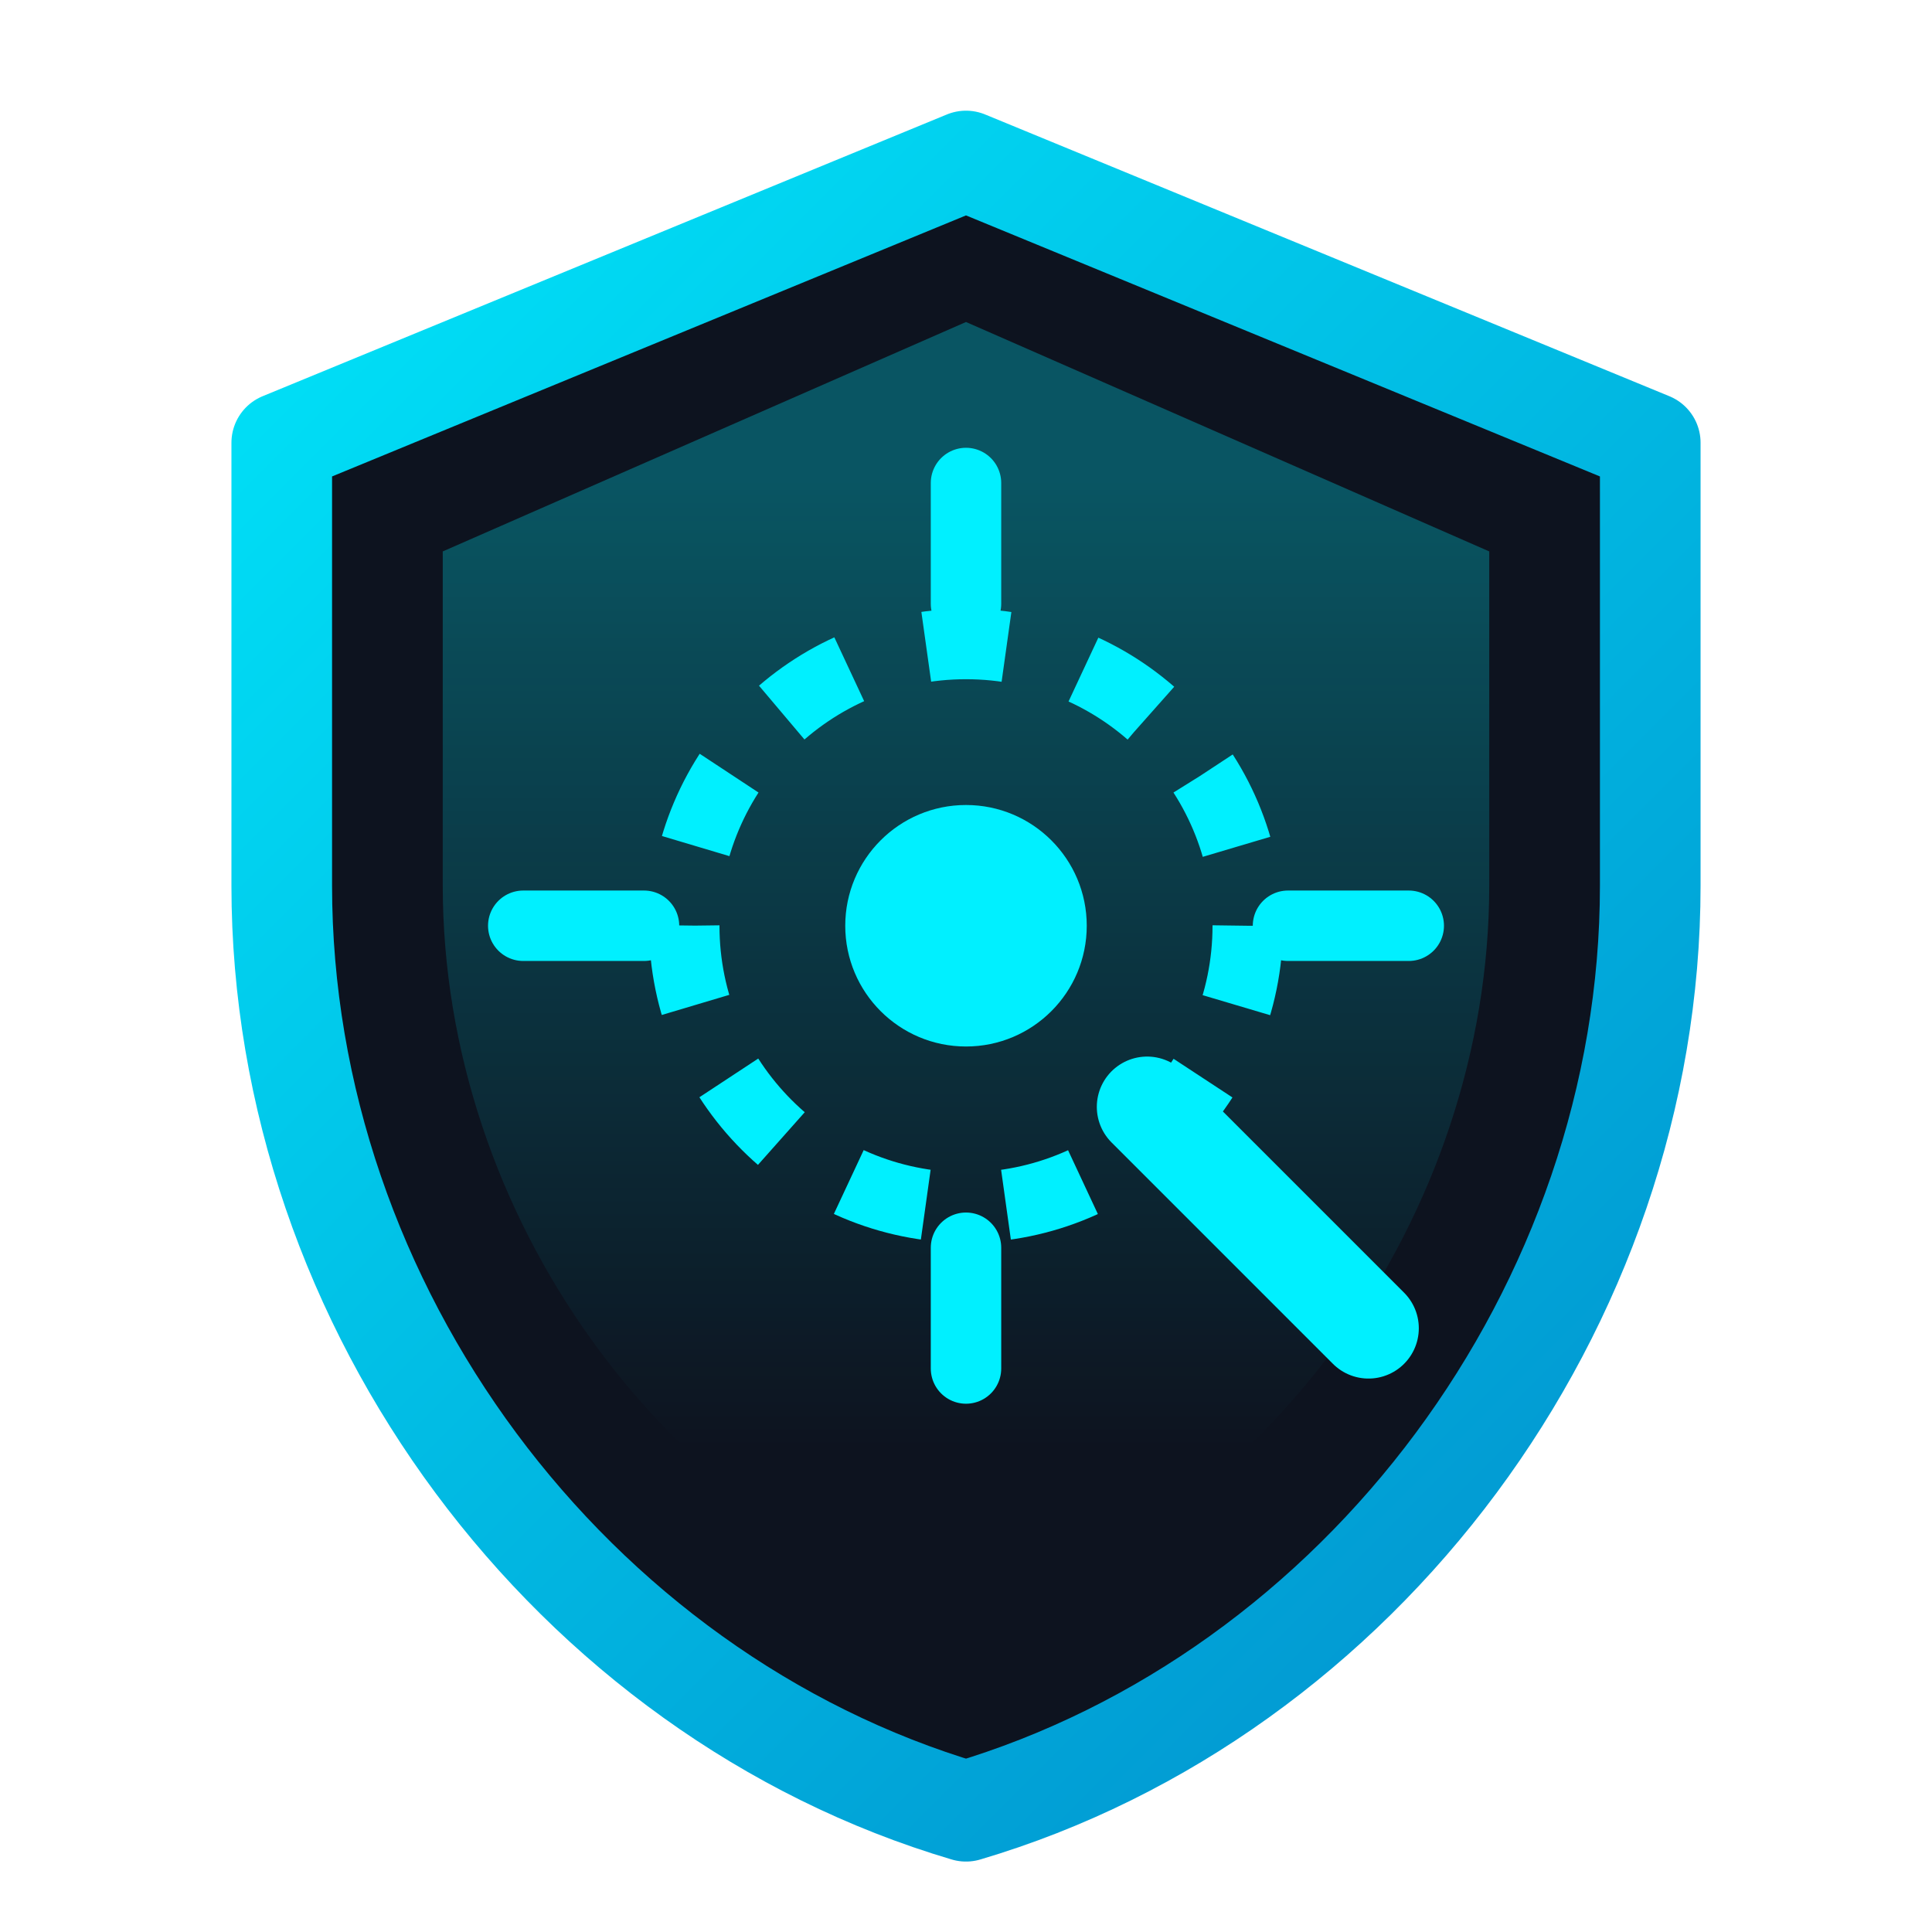
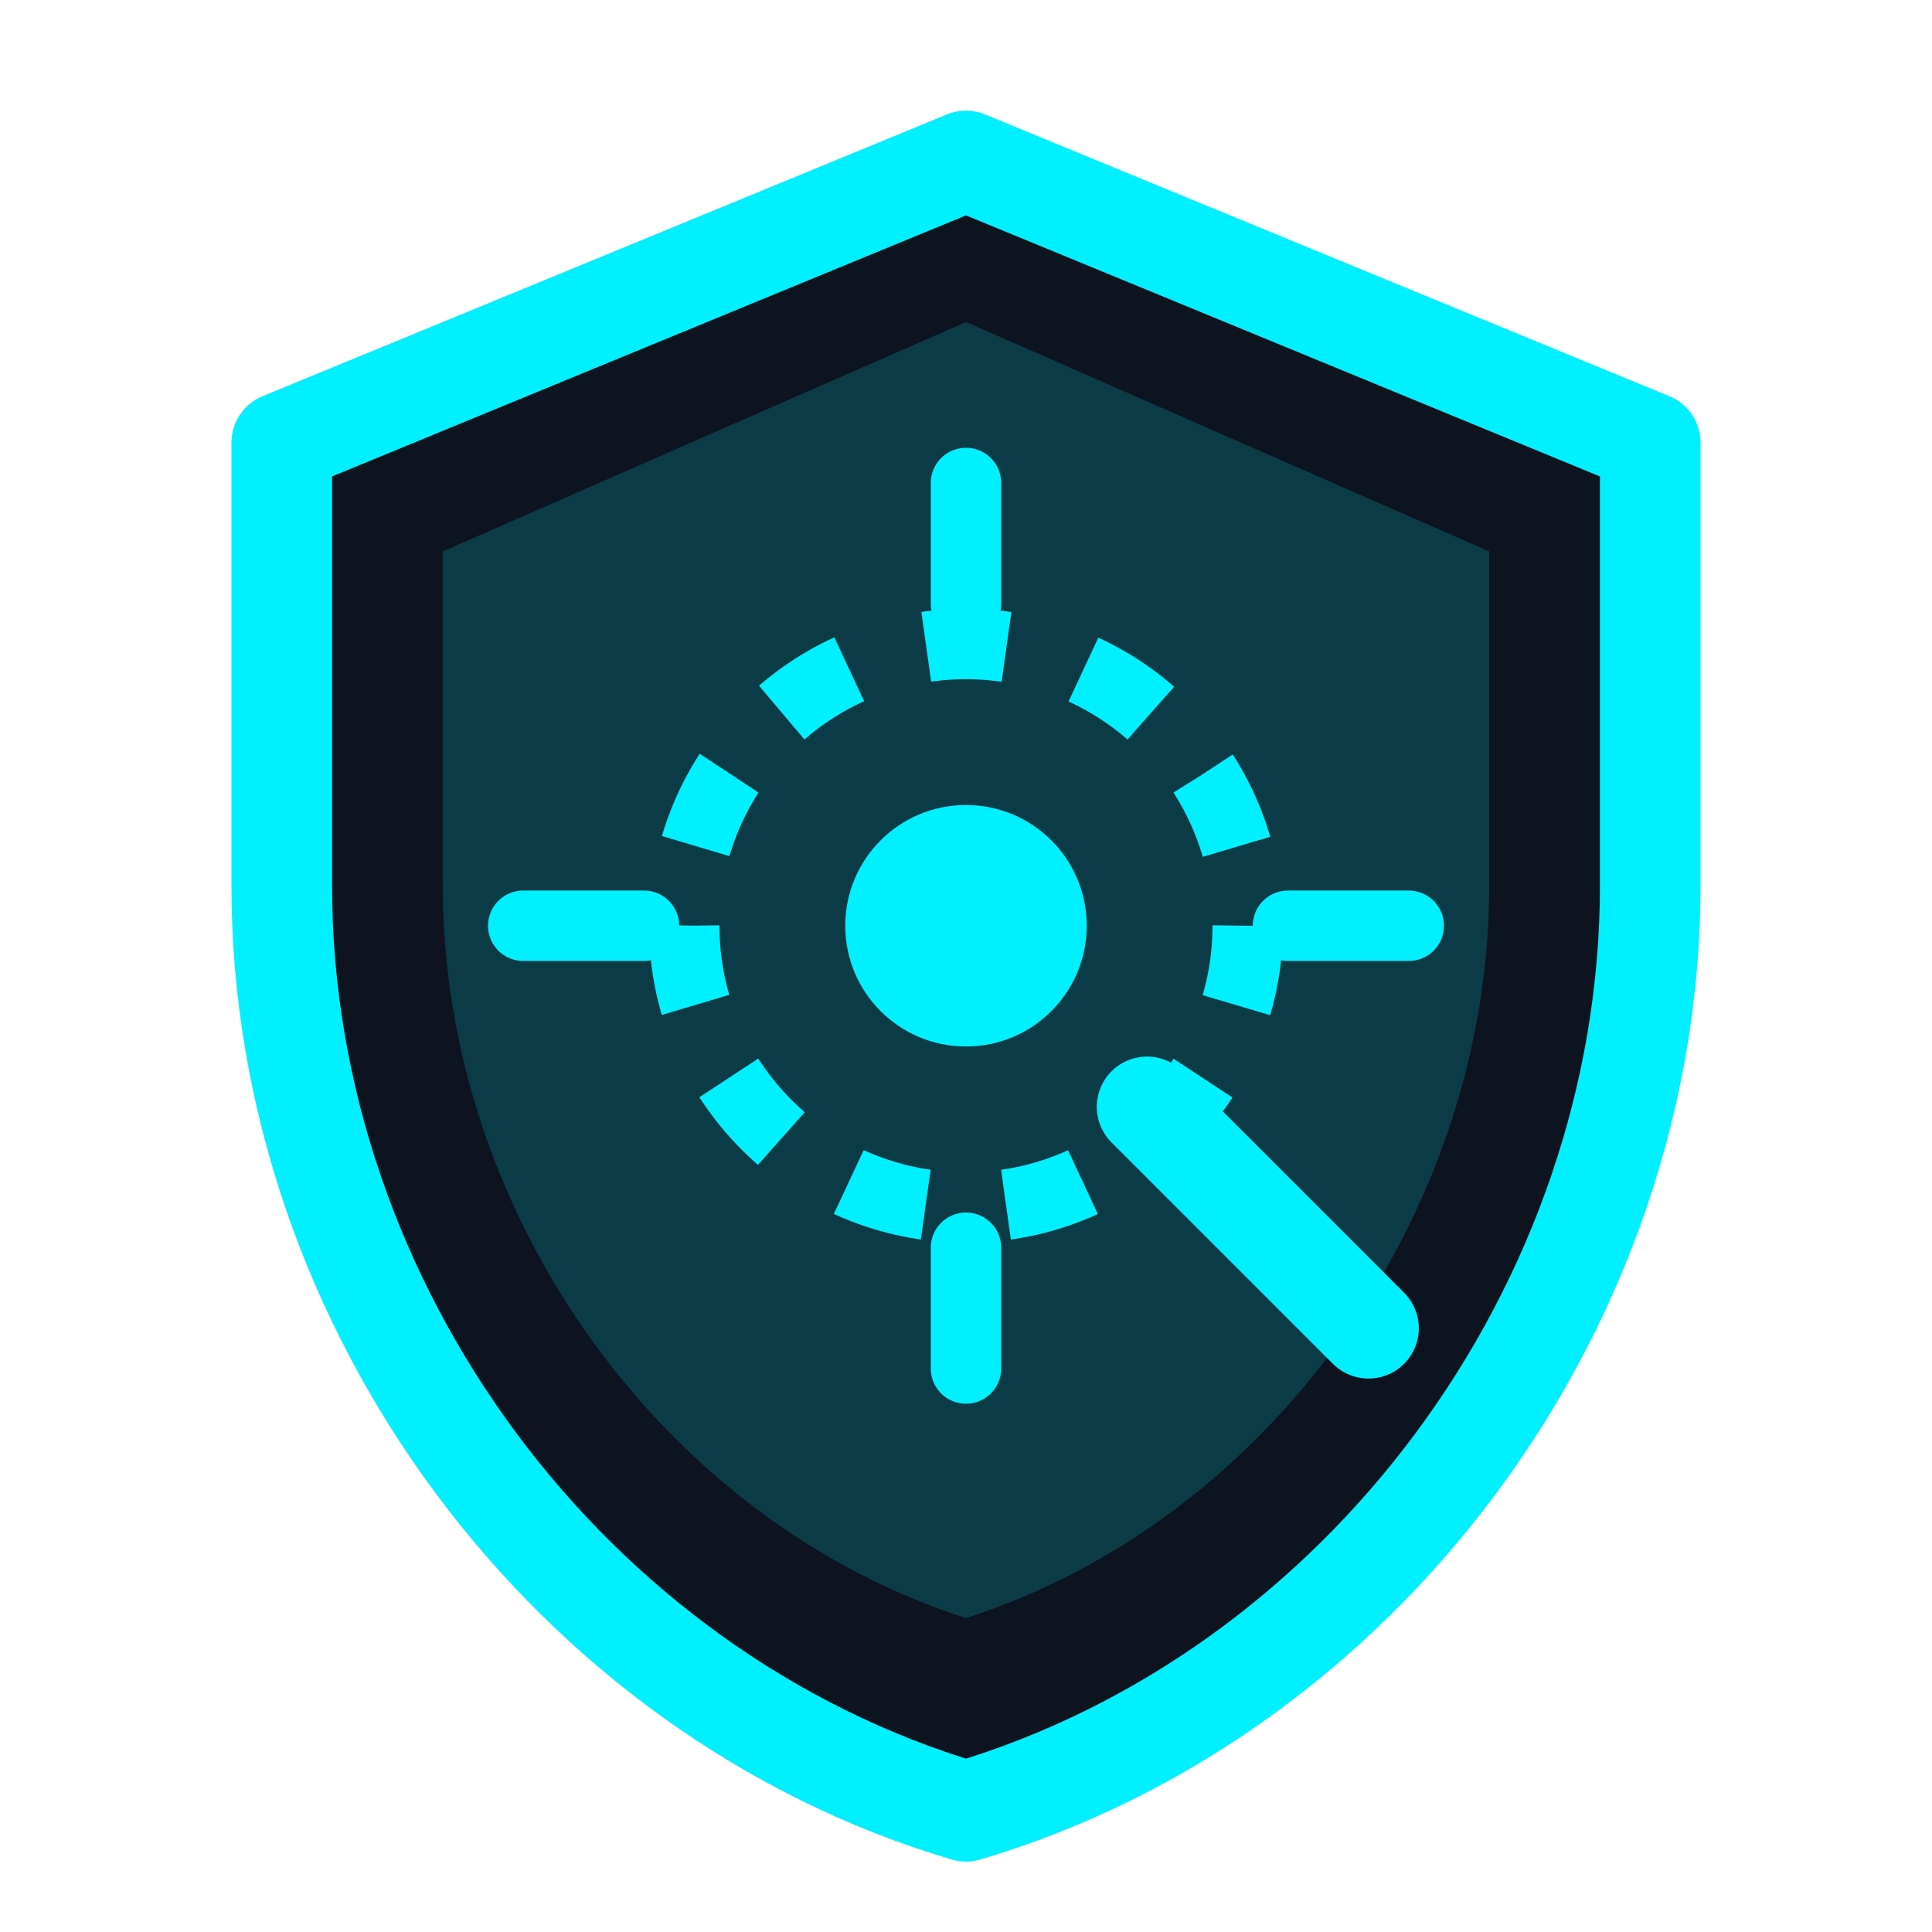
<svg xmlns="http://www.w3.org/2000/svg" viewBox="0 0 48 48" width="48" height="48" fill="none">
-   <defs>
-     <linearGradient id="shieldGrad" x1="0" y1="0" x2="48" y2="48" gradientUnits="userSpaceOnUse">
-       <stop offset="0%" stop-color="#00F0FF" />
-       <stop offset="100%" stop-color="#0284C7" />
-     </linearGradient>
-     <linearGradient id="coreGlow" x1="24" y1="12" x2="24" y2="36" gradientUnits="userSpaceOnUse">
-       <stop offset="0%" stop-color="#00F0FF" stop-opacity="0.3" />
-       <stop offset="100%" stop-color="#00F0FF" stop-opacity="0" />
-     </linearGradient>
-   </defs>
-   <path d="M24 4L7 11V22C7 32.5 14.2 42.1 24 45C33.8 42.1 41 32.5 41 22V11L24 4Z" stroke="url(#shieldGrad)" stroke-width="2.5" stroke-linecap="round" stroke-linejoin="round" fill="#0D131F" />
-   <path d="M24 8L11 13.7V22C11 30.2 16.5 37.8 24 40.2C31.5 37.8 37 30.2 37 22V13.7L24 8Z" fill="url(#coreGlow)" />
-   <circle cx="24" cy="23" r="7" stroke="#00F0FF" stroke-width="1.75" stroke-dasharray="2 2" />
-   <circle cx="24" cy="23" r="3" fill="#00F0FF" />
-   <line x1="24" y1="12" x2="24" y2="15" stroke="#00F0FF" stroke-width="1.75" stroke-linecap="round" />
-   <line x1="24" y1="31" x2="24" y2="34" stroke="#00F0FF" stroke-width="1.75" stroke-linecap="round" />
-   <line x1="13" y1="23" x2="16" y2="23" stroke="#00F0FF" stroke-width="1.75" stroke-linecap="round" />
-   <line x1="32" y1="23" x2="35" y2="23" stroke="#00F0FF" stroke-width="1.75" stroke-linecap="round" />
-   <path d="M28.5 27.5L34 33" stroke="#00F0FF" stroke-width="2.5" stroke-linecap="round" />
+   <style>
+     .logo-stroke { stroke: #00F0FF; }
+     .logo-fill { fill: #00F0FF; }
+     .logo-shield-bg { fill: #0D131F; }
+     .logo-core { fill: #00F0FF; fill-opacity: 0.18; }
+     @media (prefers-color-scheme: light) {
+       .logo-stroke { stroke: #00839E; }
+       .logo-fill { fill: #00839E; }
+       .logo-shield-bg { fill: #E2E8F0; }
+       .logo-core { fill: #00839E; fill-opacity: 0.15; }
+     }
+   </style>
+   <path class="logo-shield-bg logo-stroke" d="M24 4L7 11V22C7 32.5 14.2 42.1 24 45C33.8 42.1 41 32.5 41 22V11L24 4Z" stroke-width="2.5" stroke-linecap="round" stroke-linejoin="round" />
+   <path class="logo-core" d="M24 8L11 13.7V22C11 30.2 16.5 37.8 24 40.2C31.5 37.8 37 30.2 37 22V13.7L24 8Z" />
+   <circle class="logo-stroke" cx="24" cy="23" r="7" stroke-width="1.75" stroke-dasharray="2 2" />
+   <circle class="logo-fill" cx="24" cy="23" r="3" />
+   <line class="logo-stroke" x1="24" y1="12" x2="24" y2="15" stroke-width="1.75" stroke-linecap="round" />
+   <line class="logo-stroke" x1="24" y1="31" x2="24" y2="34" stroke-width="1.75" stroke-linecap="round" />
+   <line class="logo-stroke" x1="13" y1="23" x2="16" y2="23" stroke-width="1.75" stroke-linecap="round" />
+   <line class="logo-stroke" x1="32" y1="23" x2="35" y2="23" stroke-width="1.75" stroke-linecap="round" />
+   <path class="logo-stroke" d="M28.5 27.5L34 33" stroke-width="2.5" stroke-linecap="round" />
</svg>
